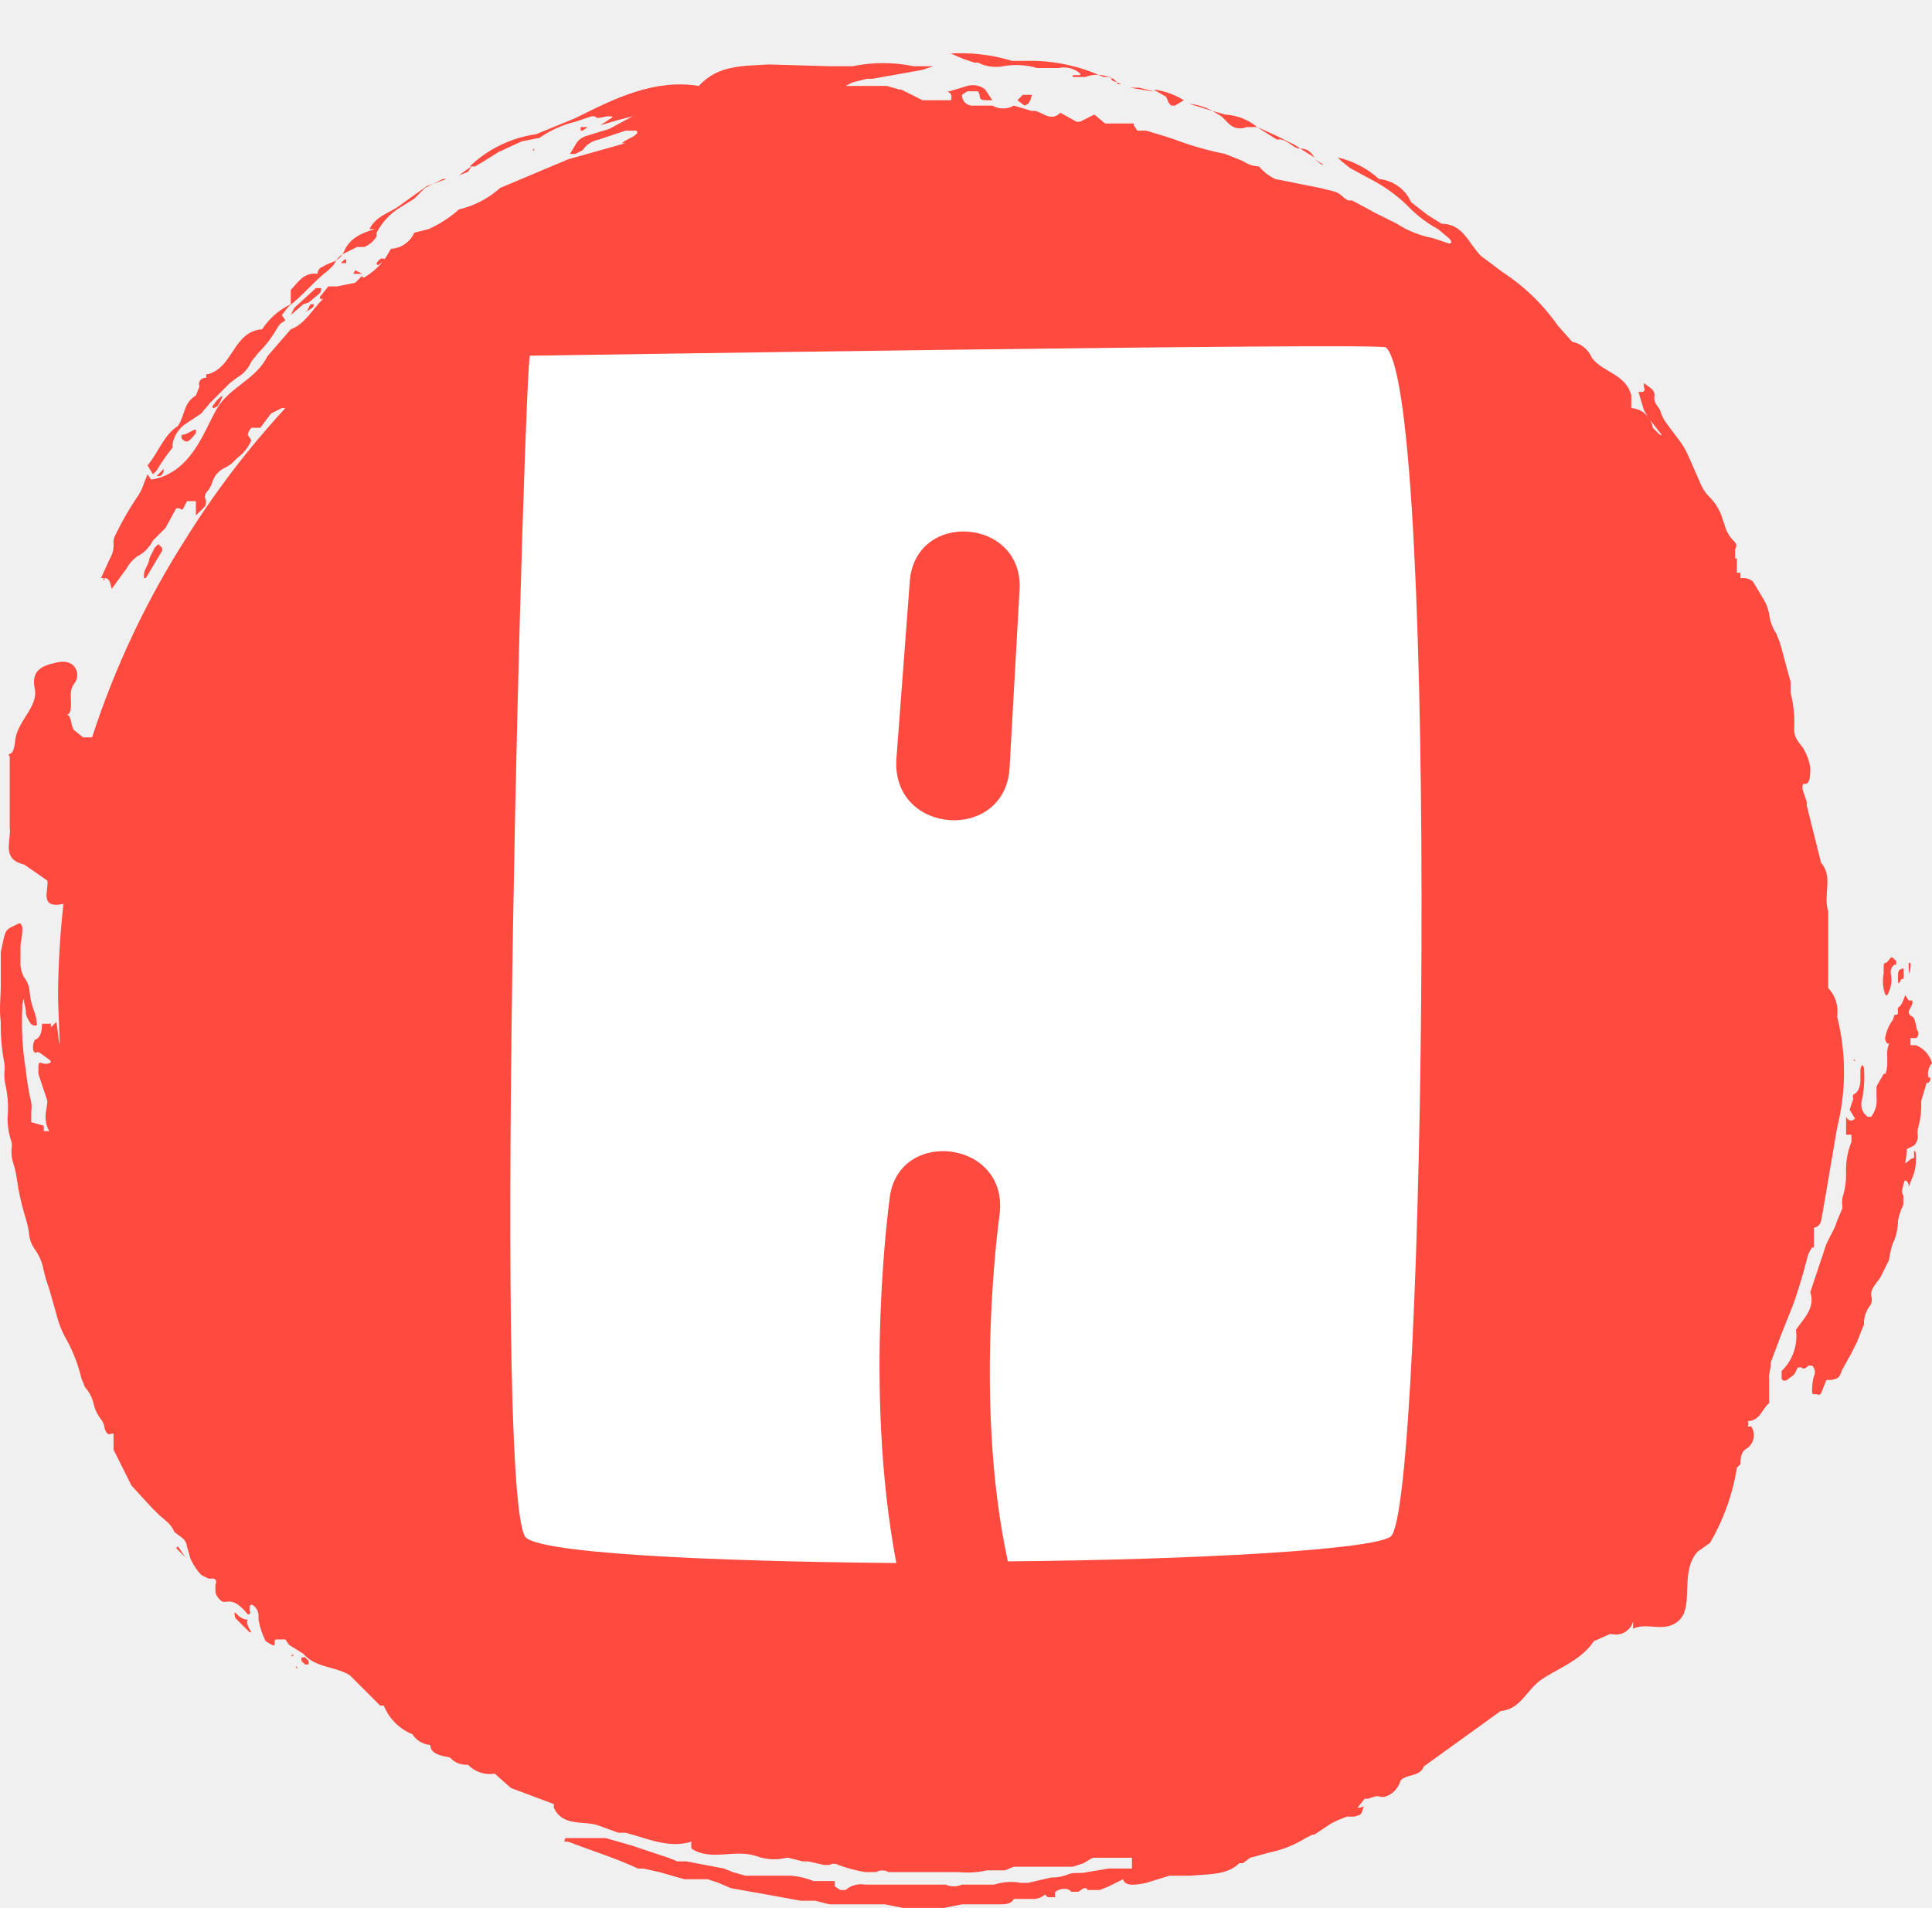
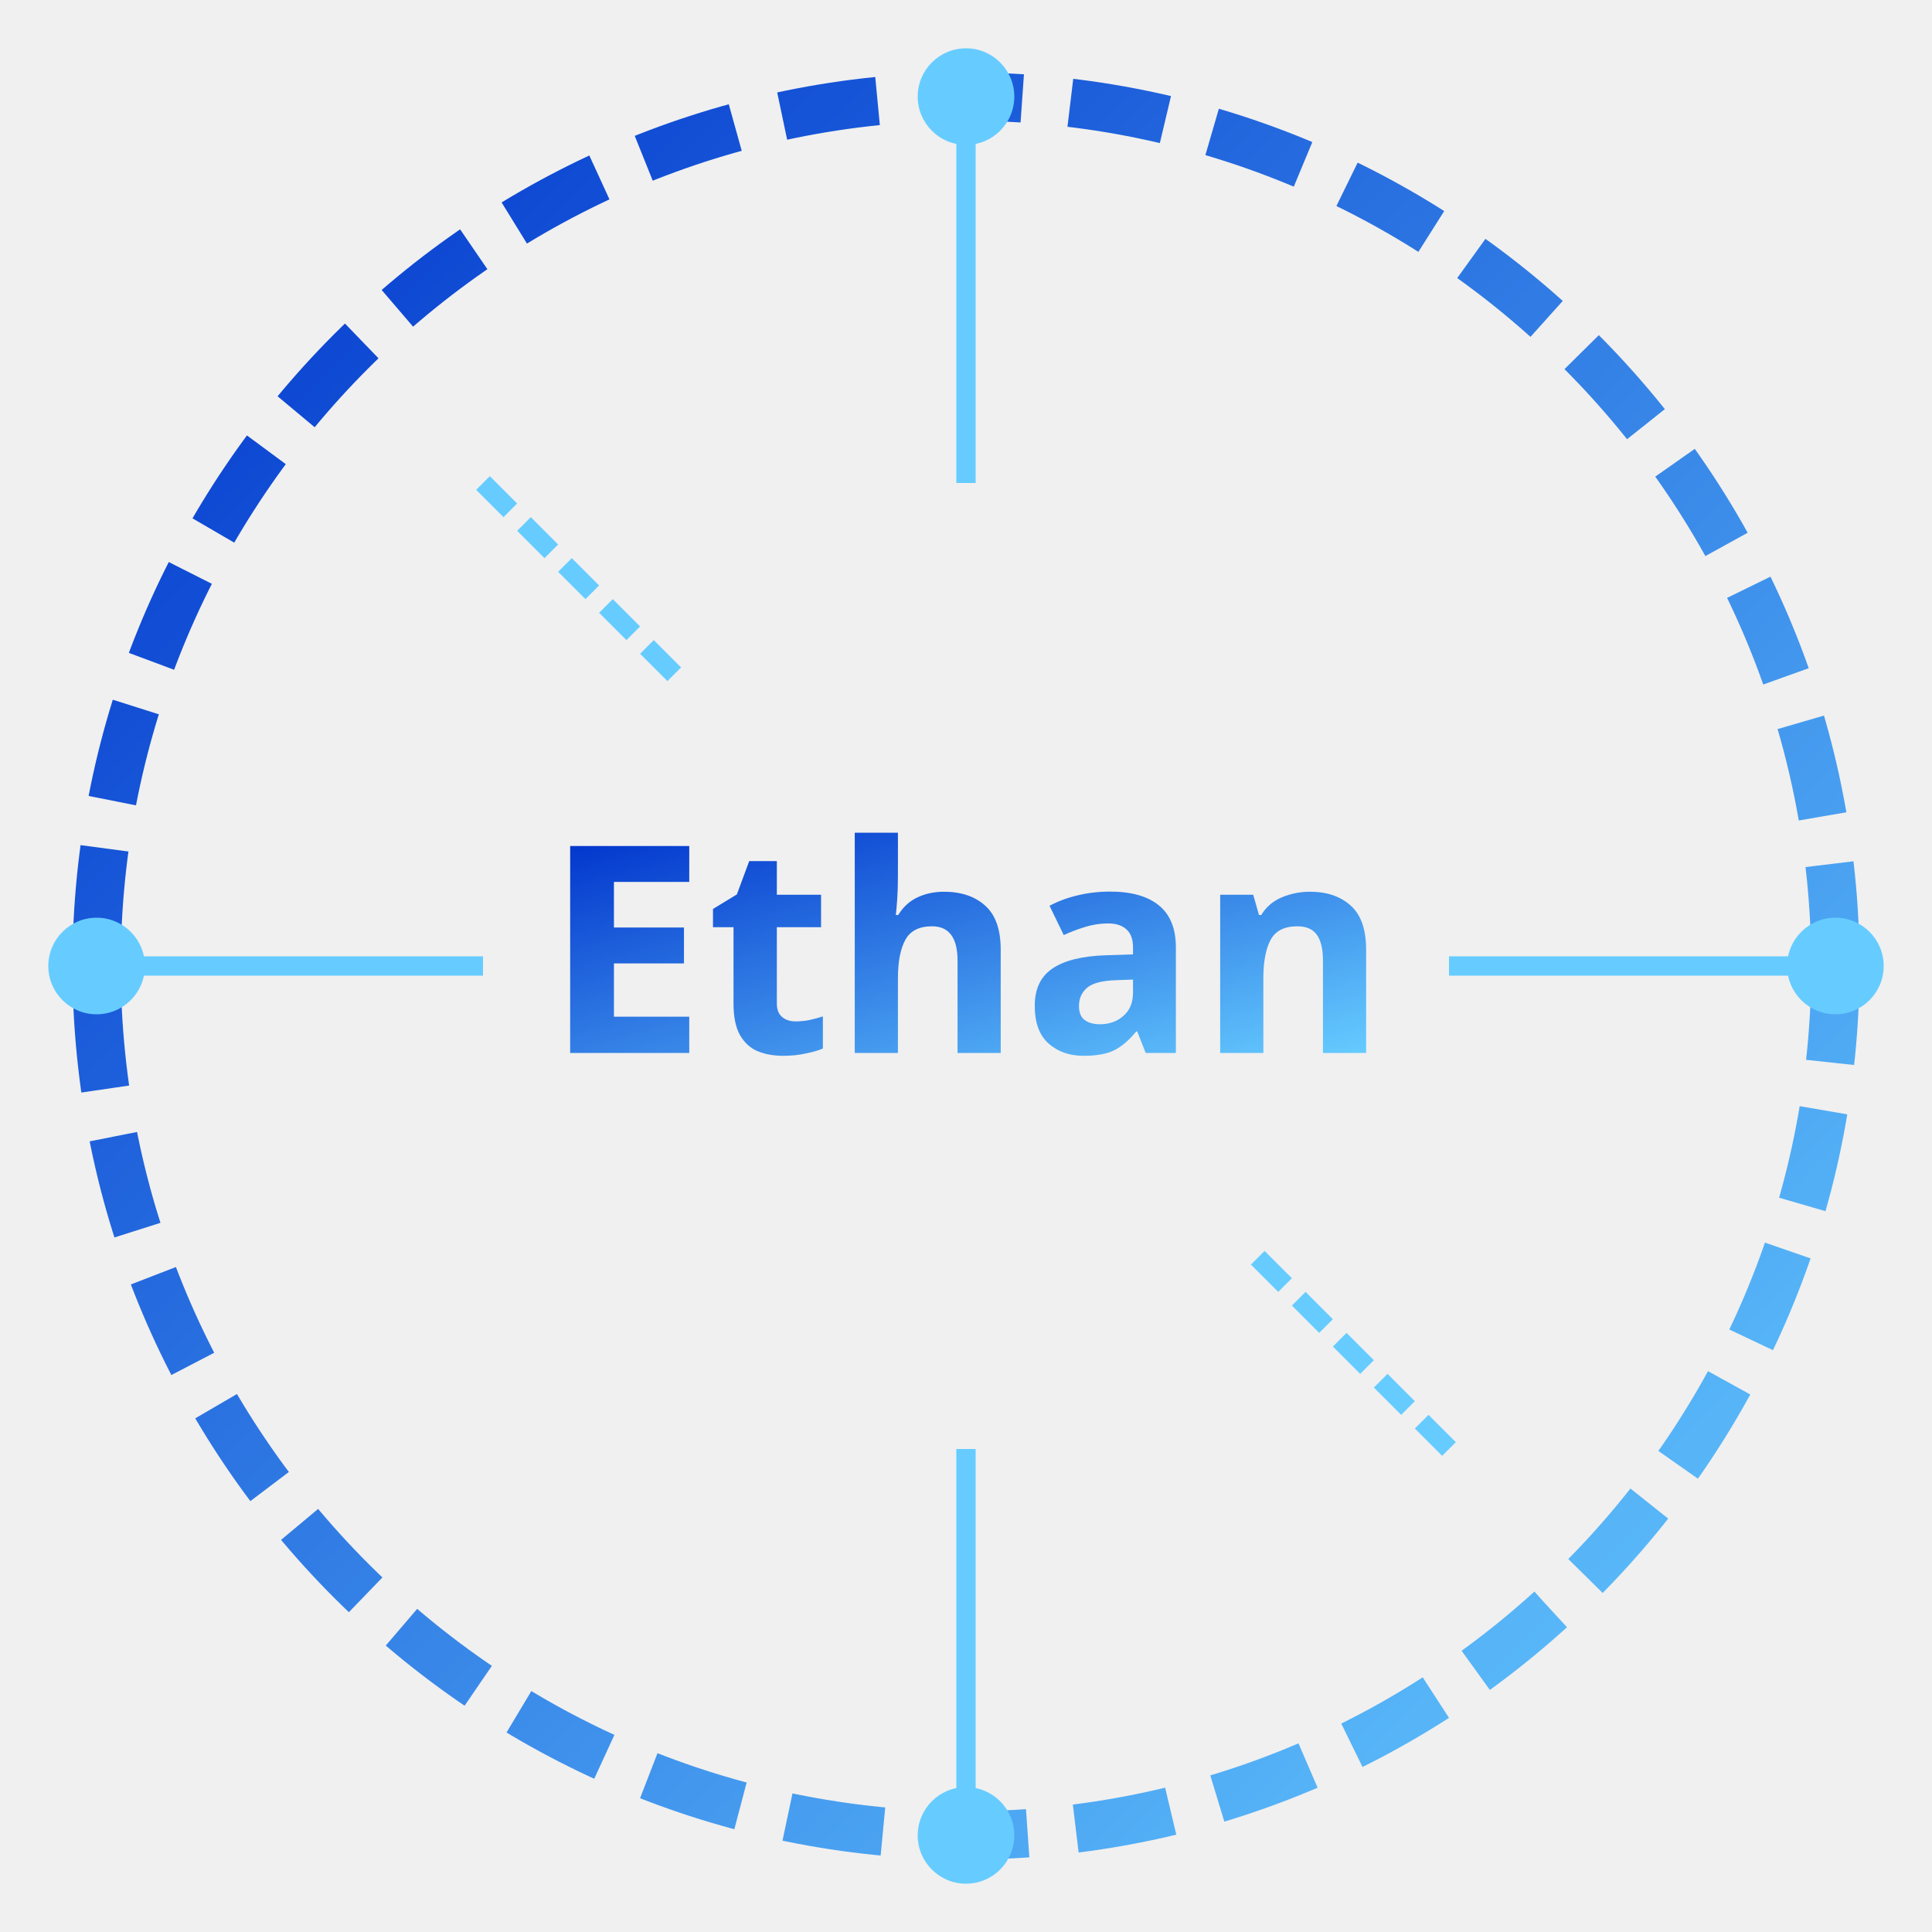
- <svg xmlns="http://www.w3.org/2000/svg" width="308.761" height="304.916" viewBox="0 0 106.008 104.687" class="css-1j8o68f" version="1.1" id="svg23">
-   <defs id="SvgjsDefs2684" />
-   <g id="SvgjsG2685" featurekey="rootContainer" transform="matrix(0.9820593,0,0,0.9820593,-0.05456052,0)" fill="#ff4a3f">
-     <g id="g17">
-       <path d="M19.8 15.3h.5l-.4-.2zm.5.1zm.8-.7c0 .1 0 .1.1.1l.4-.3c-.2-.1-.3-.1-.5.2zm.4-.2zm-4.1 2.3zm-.2.6l.3-.2c.1-.1.1-.2.1-.2h-.2l-.2.4c-.1-.1-.1 0 0 0zm2.2-2.9h-.1l-.2.2h.3zm-2.1 2.4l.6-.5c.1-.1.1-.2.1-.3h-.3l-1.2 1.1-.2.4.7-.6zm-1.1.8z" id="path3" />
-       <path d="M9.7 25v-.2a1.7 1.7 0 0 1 .7-1.1l.9-.6.5-.6.7-.7.4-.4.4-.3a1.9 1.9 0 0 0 .8-.9l.4-.5a5.9 5.9 0 0 0 1-1.3l.2-.3.3-.2-.2-.3.4-.5c.8-.6 1.4-1.4 2.2-2l.3-.3a1.4 1.4 0 0 1 .5-.6l.8-.4h.4a1.4 1.4 0 0 0 .7-.6V13a3.5 3.5 0 0 1 1.3-1.4l.8-.5.2-.2.4-.4 1-.5h.2l-1.1.4-1.4 1c-.6.5-1.4.6-1.8 1.4h.3c-.7.2-1.4.5-1.7 1.2s-.8.6-1.2.9a.4.4 0 0 0-.3.4c-.8-.1-1.1.5-1.5.9v.8a3.9 3.9 0 0 0-1.6 1.4c-1.6.1-1.6 2.1-3 2.5h-.1a.2.2 0 0 0 0 .2c-.3 0-.5.2-.4.5l-.2.5c-.7.4-.6 1.1-1 1.7-.8.5-1.1 1.5-1.7 2.2l.3.5.2-.2a11.6 11.6 0 0 1 .9-1.3zM53.9 3.3l.6.2h.2a2.2 2.2 0 0 0 1.4.2 4.1 4.1 0 0 1 1.9.1h1.2a1.4 1.4 0 0 1 1.2.3.1.1 0 0 1 0 .1H60a.1.1 0 0 0 0 .1h.7a1.8 1.8 0 0 1 1.3 0c.2 0 .1.1.2.2l.5.2h-.2c-.2-.4-.5-.4-.8-.4a9.7 9.7 0 0 0-4.3-.9h-.8A9.8 9.8 0 0 0 53 3h.2zm7.3 3.1zM50.3 4.7zm10.9 1.7h.2-.2zM19 14.7zm32.1-10zm17.6 2.2a.9.9 0 0 0 1 .2h.6a3.1 3.1 0 0 0-1.8-.7l-.7-.2.5.3zm-3.4-1.3c0 .1.1.2.2.3h.2l.5-.3a4.2 4.2 0 0 0-1.7-.6l.7.4zm7.4 2.7l.8.5c-.2-.3-.4-.5-.8-.5z" id="path5" />
-       <path d="M99 76.1l.6-1.6.6-1.5c.2-.5.6-1.8.8-2.6a1.7 1.7 0 0 1 .3-.7h.1v-1.1c.5-.1.4-.6.5-.9l.8-4.7a12.7 12.7 0 0 0 0-6.2 1.9 1.9 0 0 0-.5-1.6v-4.3c-.3-.9.3-1.9-.4-2.7L101 45a.4.4 0 0 0 0-.2l-.2-.6a.5.5 0 0 1 0-.4h.1c.3 0 .3-.5.3-.9a3 3 0 0 0-.4-1.1l-.3-.4a1.1 1.1 0 0 1-.2-.7 6.7 6.7 0 0 0-.2-2v-.6c-.2-.7-.4-1.5-.6-2.2l-.2-.5a2.5 2.5 0 0 1-.4-1.1 2.5 2.5 0 0 0-.3-.8l-.6-1a.8.8 0 0 0-.6-.2h-.1V32h-.2v-.8H97V31a.4.4 0 0 0 0-.1v-.2c.1-.2.1-.3-.1-.5a1.8 1.8 0 0 1-.4-.6l-.2-.6a2.9 2.9 0 0 0-.7-1.2 2.2 2.2 0 0 1-.5-.7l-.7-1.6a4.3 4.3 0 0 0-.6-1l-.6-.8a2.4 2.4 0 0 1-.4-.8l-.2-.3a.6.6 0 0 1-.1-.5.5.5 0 0 0-.2-.4l-.4-.3v.2c.1.2 0 .3-.1.3h-.2l.3 1 .3.5.7.9h-.1l-.2-.2-.2-.2a1.3 1.3 0 0 0-1.2-1.1v-.7c-.3-1.2-1.6-1.3-2.2-2.1a1.5 1.5 0 0 0-1.1-.9l-.8-.9a11.3 11.3 0 0 0-3.1-3l-.8-.6-.4-.3c-.7-.7-1-1.8-2.2-1.8l-.8-.5-.9-.7a2.2 2.2 0 0 0-1.8-1.3 5.1 5.1 0 0 0-2.3-1.2l.2.2.5.4 1.3.7a8.5 8.5 0 0 1 2.1 1.6 6.8 6.8 0 0 0 1.5 1.1l.6.5c.1.1.2.2.1.3H81l-.9-.3a5.6 5.6 0 0 1-2-.8l-1.2-.6-1.3-.7h-.2c-.3-.1-.4-.4-.8-.5l-.8-.2-2.5-.5a2.6 2.6 0 0 1-.9-.7 1.7 1.7 0 0 1-.9-.3l-1-.4a18.1 18.1 0 0 1-2.8-.8l-.6-.2-1-.3h-.5l-.2-.3v-.1h-1.6l-.6-.5-.4.2-.4.2h-.2l-.9-.5c-.6.6-1.1-.2-1.6-.1l-1-.3a1.2 1.2 0 0 1-1.2 0h-1.2a.6.6 0 0 1-.5-.6l.3-.2h.6a.7.7 0 0 1 .1.3c0 .2.2.2.5.2h.2l-.4-.6a1.1 1.1 0 0 0-1-.2l-1 .3H53c.3.2.2.3.2.5h-1.6l-.4-.2-.8-.4h-.1l-.7-.2h-2.3l.4-.2.8-.2h.3l1.7-.3 1.1-.2.6-.2h-1.1a8.4 8.4 0 0 0-3.4 0h-1.3L43 3.6c-1.4.1-2.8 0-3.9 1.2-2.5-.4-4.7.7-6.9 1.8l-2.2.9a6.7 6.7 0 0 0-3.7 1.8h.3l.5-.3.8-.5 1.3-.6 1-.2a6 6 0 0 1 2-.9l.9-.3h.2c.1.2.5 0 .7 0h.2c.1 0 .1.1 0 .1l-.6.4 1-.3.8-.2-1.3.7-1.3.4a1 1 0 0 0-.6.5l-.3.5h.3l.4-.2a1.4 1.4 0 0 1 .9-.6l1.5-.5h.5a.1.1 0 0 1 .1.2c-.2.2-.6.3-.8.5h.2l-3.2.9-3.8 1.6a5.2 5.2 0 0 1-2.3 1.2 6.6 6.6 0 0 1-1.7 1.1l-.8.2a1.5 1.5 0 0 1-1.3.9l-.3.5a3.7 3.7 0 0 1-1.2 1.1h-.1v-.1l-.2.2-.2.2-1 .2h-.5l-.4.5c-.1.1-.1.2 0 .2h.1c-.6.6-1 1.4-1.8 1.7L15 19.9c-.6 1.2-1.8 1.6-2.6 2.6s-1.4 3.9-3.9 4.3l-.2-.3-.2.5a2.7 2.7 0 0 1-.4.8 16.9 16.9 0 0 0-1.2 2.1.8.8 0 0 0-.1.5 1.4 1.4 0 0 1-.2.8l-.5 1.1h.2c.3 0 .3.3.4.6l.8-1.1a2.2 2.2 0 0 1 .6-.7 2 2 0 0 0 .9-.9l.3-.3.4-.4.6-1.1h.2c.1.1.1.1.2 0l.2-.4h.5v.8l.5-.5a.5.5 0 0 0 0-.5.4.4 0 0 1 .1-.3 1.5 1.5 0 0 0 .3-.5 1.3 1.3 0 0 1 .8-.9l.3-.2.3-.3a2.4 2.4 0 0 0 .8-1l-.2-.3c0-.1.1-.3.2-.4h.5l.6-.8.6-.3h.2a48.8 48.8 0 0 0-5.5 7.2h-.1.1a48.4 48.4 0 0 0-5.3 11.2h-.5l-.5-.4c-.2-.2-.1-.7-.4-.9h.1c.3-.5-.1-1.2.3-1.7s.1-1.4-.9-1.2-1.5.5-1.3 1.5-1 1.8-1.1 2.9-.5.5-.3.9v3.9c.1.8-.5 1.8.8 2.1l1.3.9c.1.5-.5 1.6.9 1.3a49.2 49.2 0 0 0-.3 5c0 1.1.1 2.2.1 3.3v-.4c-.1-.4-.1-.8-.2-1.3l-.3.3v-.2h-.5c0 .5-.1.8-.4.9a.9.9 0 0 0-.1.5c0 .1.1.3.2.2s.4.2.7.4-.2.3-.4.2-.2.1-.2.3v.3l.5 1.5c0 .3-.1.6-.1.9a1.7 1.7 0 0 0 .2.8h-.3v-.3l-.7-.2v-.6a1.5 1.5 0 0 0 0-.5 14.6 14.6 0 0 1-.3-1.8 16.6 16.6 0 0 1-.2-3.5.9.9 0 0 1 .1-.5v.2a2.9 2.9 0 0 1 .1.5.8.8 0 0 0 .1.4c.1.2.2.4.4.4s.1-.1.1-.2a2.1 2.1 0 0 0-.1-.5 4.2 4.2 0 0 1-.3-1.3 1.5 1.5 0 0 0-.3-.7 1.6 1.6 0 0 1-.2-.9v-.8c0-.3.1-.6.1-.9a.5.5 0 0 0-.1-.4h-.1c-.8.4-.7.2-1 1.6V55c0 .7-.1 1.4 0 2.1a10.8 10.8 0 0 0 .2 2.3 1.8 1.8 0 0 1 0 .5 3.1 3.1 0 0 0 .1.9 5.9 5.9 0 0 1 .1 1.3 3.9 3.9 0 0 0 .2 1.7 1.2 1.2 0 0 1 0 .4 2.1 2.1 0 0 0 .1.8 4.9 4.9 0 0 1 .2.9 14 14 0 0 0 .5 2.2 5 5 0 0 1 .2 1 1.7 1.7 0 0 0 .3.7 2.9 2.9 0 0 1 .5 1.2 8.5 8.5 0 0 0 .3 1l.4 1.4a5.4 5.4 0 0 0 .6 1.5 8.5 8.5 0 0 1 .8 2.1l.2.5a2.1 2.1 0 0 1 .5 1 2.1 2.1 0 0 0 .4.8 1 1 0 0 1 .2.5c.1.3.2.4.4.3h.1v.9l.5 1 .5 1 1.1 1.2.4.4c.3.3.7.5.9 1l.4.3a.7.7 0 0 1 .3.5l.2.7a3.3 3.3 0 0 0 .6.9l.4.2h.3a.2.2 0 0 1 .1.3 2.5 2.5 0 0 0 0 .5.9.9 0 0 0 .4.5h.2c.4-.1.8.2 1.2.7h.1c0-.1.1-.1 0-.2v-.2c0-.1.1-.2.2-.1a.7.7 0 0 1 .3.6v.2a4.3 4.3 0 0 0 .4 1.2c.5.3.5.3.5.1s0-.2.2-.2h.4l.2.3.8.5c.7.8 1.8.7 2.6 1.2l1.7 1.7h.2a2.9 2.9 0 0 0 1.6 1.6 1.3 1.3 0 0 0 1 .6c0 .5.6.6 1.1.7a1.2 1.2 0 0 0 .8.4h.2a1.7 1.7 0 0 0 1.5.5l.9.8 2.4.9v.2c.5 1.1 1.7.7 2.5 1l1.1.4h.4c1.2.3 2.4.9 3.7.5a.7.7 0 0 0 0 .4c1.1.7 2.4 0 3.6.4a2.9 2.9 0 0 0 1.7.1h.1l.8.2h.3l.9.2h.3a.5.5 0 0 1 .5 0 7.9 7.9 0 0 0 1.5.4h.6a.7.7 0 0 1 .7 0h3.9a5 5 0 0 0 1.6-.1h1l.5-.2H60l.6-.2.5-.3h2.2v.6H62l-1.2.2c-.4.1-.7 0-1 .1a2.4 2.4 0 0 1-1 .2l-1.3.3h-.4a3.1 3.1 0 0 0-1.5.1h-1.8a1.1 1.1 0 0 1-.9 0h-4.5a1.3 1.3 0 0 0-1.1.3H47l-.3-.2v-.3h-1.2a4.1 4.1 0 0 0-1.3-.3h-2.5l-.7-.2-.5-.2-2.1-.4h-.5l-.5-.2-2.1-.7-1.4-.4h-2.2c-.1 0-.1.1-.1.2h.2c1.3.5 2.6.9 3.9 1.5h.3l.9.2 1.4.4h1.3l.6.2.7.3 1.7.3 1.1.2 1.1.2h.8l.8.2h3.1l1 .2h2.3l1-.2H56c.4 0 .6-.1.7-.3h1a1 1 0 0 0 .8-.3c-.1.1 0 .1.1.2h.4v-.2c0-.1 0-.1.2-.2s.6-.1.7.1h.4l.3-.2c.2 0 .2 0 .2.1h.7l.5-.2.8-.4c.1.3.4.4 1.3.2l1.3-.4h1.2c.9-.1 2 0 2.7-.7h.2l.4-.3 1.1-.3a6.1 6.1 0 0 0 2-.8l.4-.2h.1l.9-.6.4-.2.5-.2h.4c.4-.1.4-.1.5-.4s0-.1-.2-.1h-.1l.4-.5h.2c.3-.1.5-.2.7-.1h.2a1.3 1.3 0 0 0 .9-.9c.3-.4 1.1-.2 1.3-.8l4.3-3.1c1.1-.1 1.4-1.1 2.2-1.7s2.3-1.1 3-2.2l.9-.4h.1a1 1 0 0 0 1.2-.7v.4c.8-.4 1.8.3 2.6-.5s0-2.7 1-3.8l.7-.5a12.1 12.1 0 0 0 1.5-4.2l.2-.2c0-.3 0-.7.4-.9a.9.9 0 0 0 .2-1.2h-.2a.3.3 0 0 0 0-.3c.7 0 .8-.7 1.2-1V77a.5.5 0 0 1 0-.2 3.8 3.8 0 0 0 .1-.7zM5.9 32.2z" id="path7" />
-       <path d="M26.4 9.3l-.3.2-.4.3.5-.2zm6.1-2h.1l.3-.2h-.4zm-2.6 1l-.1.1h.1v-.1zm-1.5 1.4zm1.3-.2zm-6.3 3.1zM9.2 26.2l-.4.4H9a.4.4 0 0 0 .2-.4zm3-3.5a2.1 2.1 0 0 0 .3-.6 1.5 1.5 0 0 0-.5.5c-.1.1-.1.2 0 .2zM11 24.2V24c-.2 0-.5.3-.8.3v.2c.3.3.4.2.8-.3zm3 66.2zM73.9 9.2h.1l-.5-.3zm-2.5-1.4c.5-.1.8.4 1.2.5h.1l-.3-.2-1-.5-1.1-.5.3.2zM52.8 3.1zm11.7 2h-.1l-1.2-.2h.5zm2 .7l1.3.4a3.3 3.3 0 0 0-1.3-.4zm-9 0a1 1 0 0 0 .2-.5h-.5l-.3.3.4.3zm9 1.6zM49.9 4.2zm2.9.7zM48.5 4zm13.8 2.1a.5.5 0 0 0 0 .1zm44.8 52.3h-.3V58h.3c.1 0 .2-.3.1-.4s-.1-.7-.3-.8a.3.3 0 0 1-.2-.3l.2-.4a.4.4 0 0 0 0-.2h-.2l-.2-.3c-.1.3-.2.6-.4.7a.5.5 0 0 0 0 .2c0 .1 0 .2-.1.2h-.1a1.1 1.1 0 0 1-.1.3 2.3 2.3 0 0 0-.4.9.4.4 0 0 0 .1.4h.1a1.7 1.7 0 0 0-.1.8v.4a1.8 1.8 0 0 1-.1.5h-.1l-.4.7v.6a1.5 1.5 0 0 1-.3 1.1h-.2l-.2-.2a.9.9 0 0 1-.1-.8 6.5 6.5 0 0 0 .1-1.7c0-.1-.1-.2-.1-.2a.5.5 0 0 0-.1.3v.6c0 .2-.1.6-.3.7s-.1.2-.1.3l-.2.6.3.5c-.2.2-.4.1-.5-.1v1h.3v.4a4.2 4.2 0 0 0-.3 1.4 3.3 3.3 0 0 0 0 .4 4 4 0 0 1-.2 1.3 2 2 0 0 0 0 .6l-.3.7a3.2 3.2 0 0 1-.3.7l-.3.6-.9 2.7c.3.9-.4 1.5-.8 2.1a2.7 2.7 0 0 1-.8 2.3v.4c0 .1.1.2.3.1l.4-.3.2-.4h.2c.1.1.2.1.4-.1h.2a.5.5 0 0 1 .1.6 2.9 2.9 0 0 0-.1.8c0 .1 0 .2.1.2h.2c.1.1.2 0 .3-.3l.2-.5h.3c.4-.1.4-.1.6-.6l.5-.9.3-.6.4-1a1.6 1.6 0 0 1 .3-1 .6.6 0 0 0 .1-.6c0-.2 0-.3.2-.6l.3-.4.5-1a4.7 4.7 0 0 1 .2-.9 3 3 0 0 0 .3-1.3 3.8 3.8 0 0 1 .3-.9v-.5c-.1-.2-.1-.2 0-.6s.1-.2.2-.2a.4.4 0 0 1 .1.3l.2-.5a2.3 2.3 0 0 0 .2-.9v-.3c0-.1 0-.3-.1-.3v.4c-.2 0-.3.2-.5.3a6.4 6.4 0 0 0 .1-.8l.4-.2a.7.7 0 0 0 .2-.6 1.4 1.4 0 0 1 0-.3 4.8 4.8 0 0 0 .2-1.4v-.2l.3-1h.1a.3.3 0 0 0 .1-.3h-.1a.9.9 0 0 1 .2-.8 1.5 1.5 0 0 0-.9-1zm-1.2 7.8zm-.2-9.9zm0 0zM9.1 30.8a.3.3 0 0 0 0-.2l-.2-.2-.2.2-.3.6c0 .3-.3.6-.3.9v.2h.1zm96.3 24.8h.1a1.7 1.7 0 0 0 .2-1.2.5.5 0 0 1 .2-.5h.1v-.2l-.2-.2h-.1c-.1.1-.2.3-.3.3s-.1.1-.1.3v.3a2.2 2.2 0 0 0 .1 1.2zM13.2 90.1c-.1 0 0 .2 0 .3l.8.8h.1c-.2-.3-.3-.6-.2-.7a.9.9 0 0 1-.5-.2zm.8.3zm92.3-35.7h.1a2 2 0 0 0 0-.6c-.3.1-.3.1-.3.6s.1.1.2 0z" id="path9" />
-       <path d="M106.7 62a.6.6 0 0 0 .1-.5c0-.1-.1-.2-.1-.1h-.2v.2c0 .4.1.5.2.4zm.1-8.2h-.1v.6a1 1 0 0 0 .1-.6zM17.1 92.6h-.2v.2l.2.2h.2v-.2zm86.6-33.3c0-.1 0-.1-.1-.1zM9.9 86.5l.5.5-.4-.6z" id="path11" />
-       <circle cx="10.5" cy="87.1" transform="rotate(-24.8 10.4 87.159)" id="circle13" />
-       <path d="M9.7 30.1h-.1v.2-.2h.1zm83.2-6.6l-.2-.3h-.1zm-14.7 77.1zM5.9 32.2zm-.1.2a.3.3 0 0 0 .1-.2v.2zm1.9-4.9zM61.5 2.4zm42.8 58.2v.1-.1zM16.4 92.5h-.1c.1.1.2 0 .1-.1zm.2.7h.1l-.1-.1v.1zm73.9-71.3zm15.2 34.4zM14.6 91.7zm92.1-37zm-.8 11.4zM34.6 0z" id="path15" />
-     </g>
-   </g>
-   <g id="SvgjsG2686" featurekey="nameFeature-0" transform="matrix(2.284354,0,0,2.284354,27.98006,-5.60952)" fill="#ffffff">
-     <path d="M9.6 16.48 l-0.32 4.24 c-0.08 1.8 2.6 1.96 2.72 0.2 l0.24 -4.28 c0.12 -1.76 -2.56 -1.96 -2.64 -0.16 z M0.48 11 l0 0 c0.04 0 20.48 -0.32 20.56 -0.2 c1.28 1.12 0.96 27.8 0.12 28.56 c-0.4 0.32 -4.64 0.56 -9.2 0.6 c-0.84 -3.84 -0.2 -8.32 -0.2 -8.32 c0.24 -1.8 -2.44 -2.12 -2.64 -0.4 c0 0.04 -0.64 4.52 0.16 8.76 c-4.56 -0.04 -8.68 -0.24 -8.92 -0.64 c-0.8 -1.44 0 -28.28 0.12 -28.36 z" id="path20" />
-   </g>
+ <svg xmlns="http://www.w3.org/2000/svg" width="200" height="200" viewBox="0 0 200 200">
+   <defs>
+     <linearGradient id="grad1" x1="0%" y1="0%" x2="100%" y2="100%">
+       <stop offset="0%" style="stop-color:#0033cc;stop-opacity:1" />
+       <stop offset="100%" style="stop-color:#66ccff;stop-opacity:1" />
+     </linearGradient>
+   </defs>
+   <circle cx="100" cy="100" r="90" stroke="url(#grad1)" stroke-width="5" fill="none" stroke-dasharray="10,5" />
+   <line x1="100" y1="10" x2="100" y2="50" stroke="#66ccff" stroke-width="2" />
+   <line x1="190" y1="100" x2="150" y2="100" stroke="#66ccff" stroke-width="2" />
+   <line x1="100" y1="190" x2="100" y2="150" stroke="#66ccff" stroke-width="2" />
+   <line x1="10" y1="100" x2="50" y2="100" stroke="#66ccff" stroke-width="2" />
+   <circle cx="100" cy="10" r="5" fill="#66ccff" />
+   <circle cx="190" cy="100" r="5" fill="#66ccff" />
+   <circle cx="100" cy="190" r="5" fill="#66ccff" />
+   <circle cx="10" cy="100" r="5" fill="#66ccff" />
+   <line x1="150" y1="150" x2="130" y2="130" stroke="#66ccff" stroke-width="2" stroke-dasharray="4,2" />
+   <line x1="50" y1="50" x2="70" y2="70" stroke="#66ccff" stroke-width="2" stroke-dasharray="4,2" />
+   <text x="50%" y="50%" font-size="30" font-family="Orbitron, sans-serif" font-weight="bold" text-anchor="middle" fill="url(#grad1)" dy=".3em">Ethan</text>
</svg>
